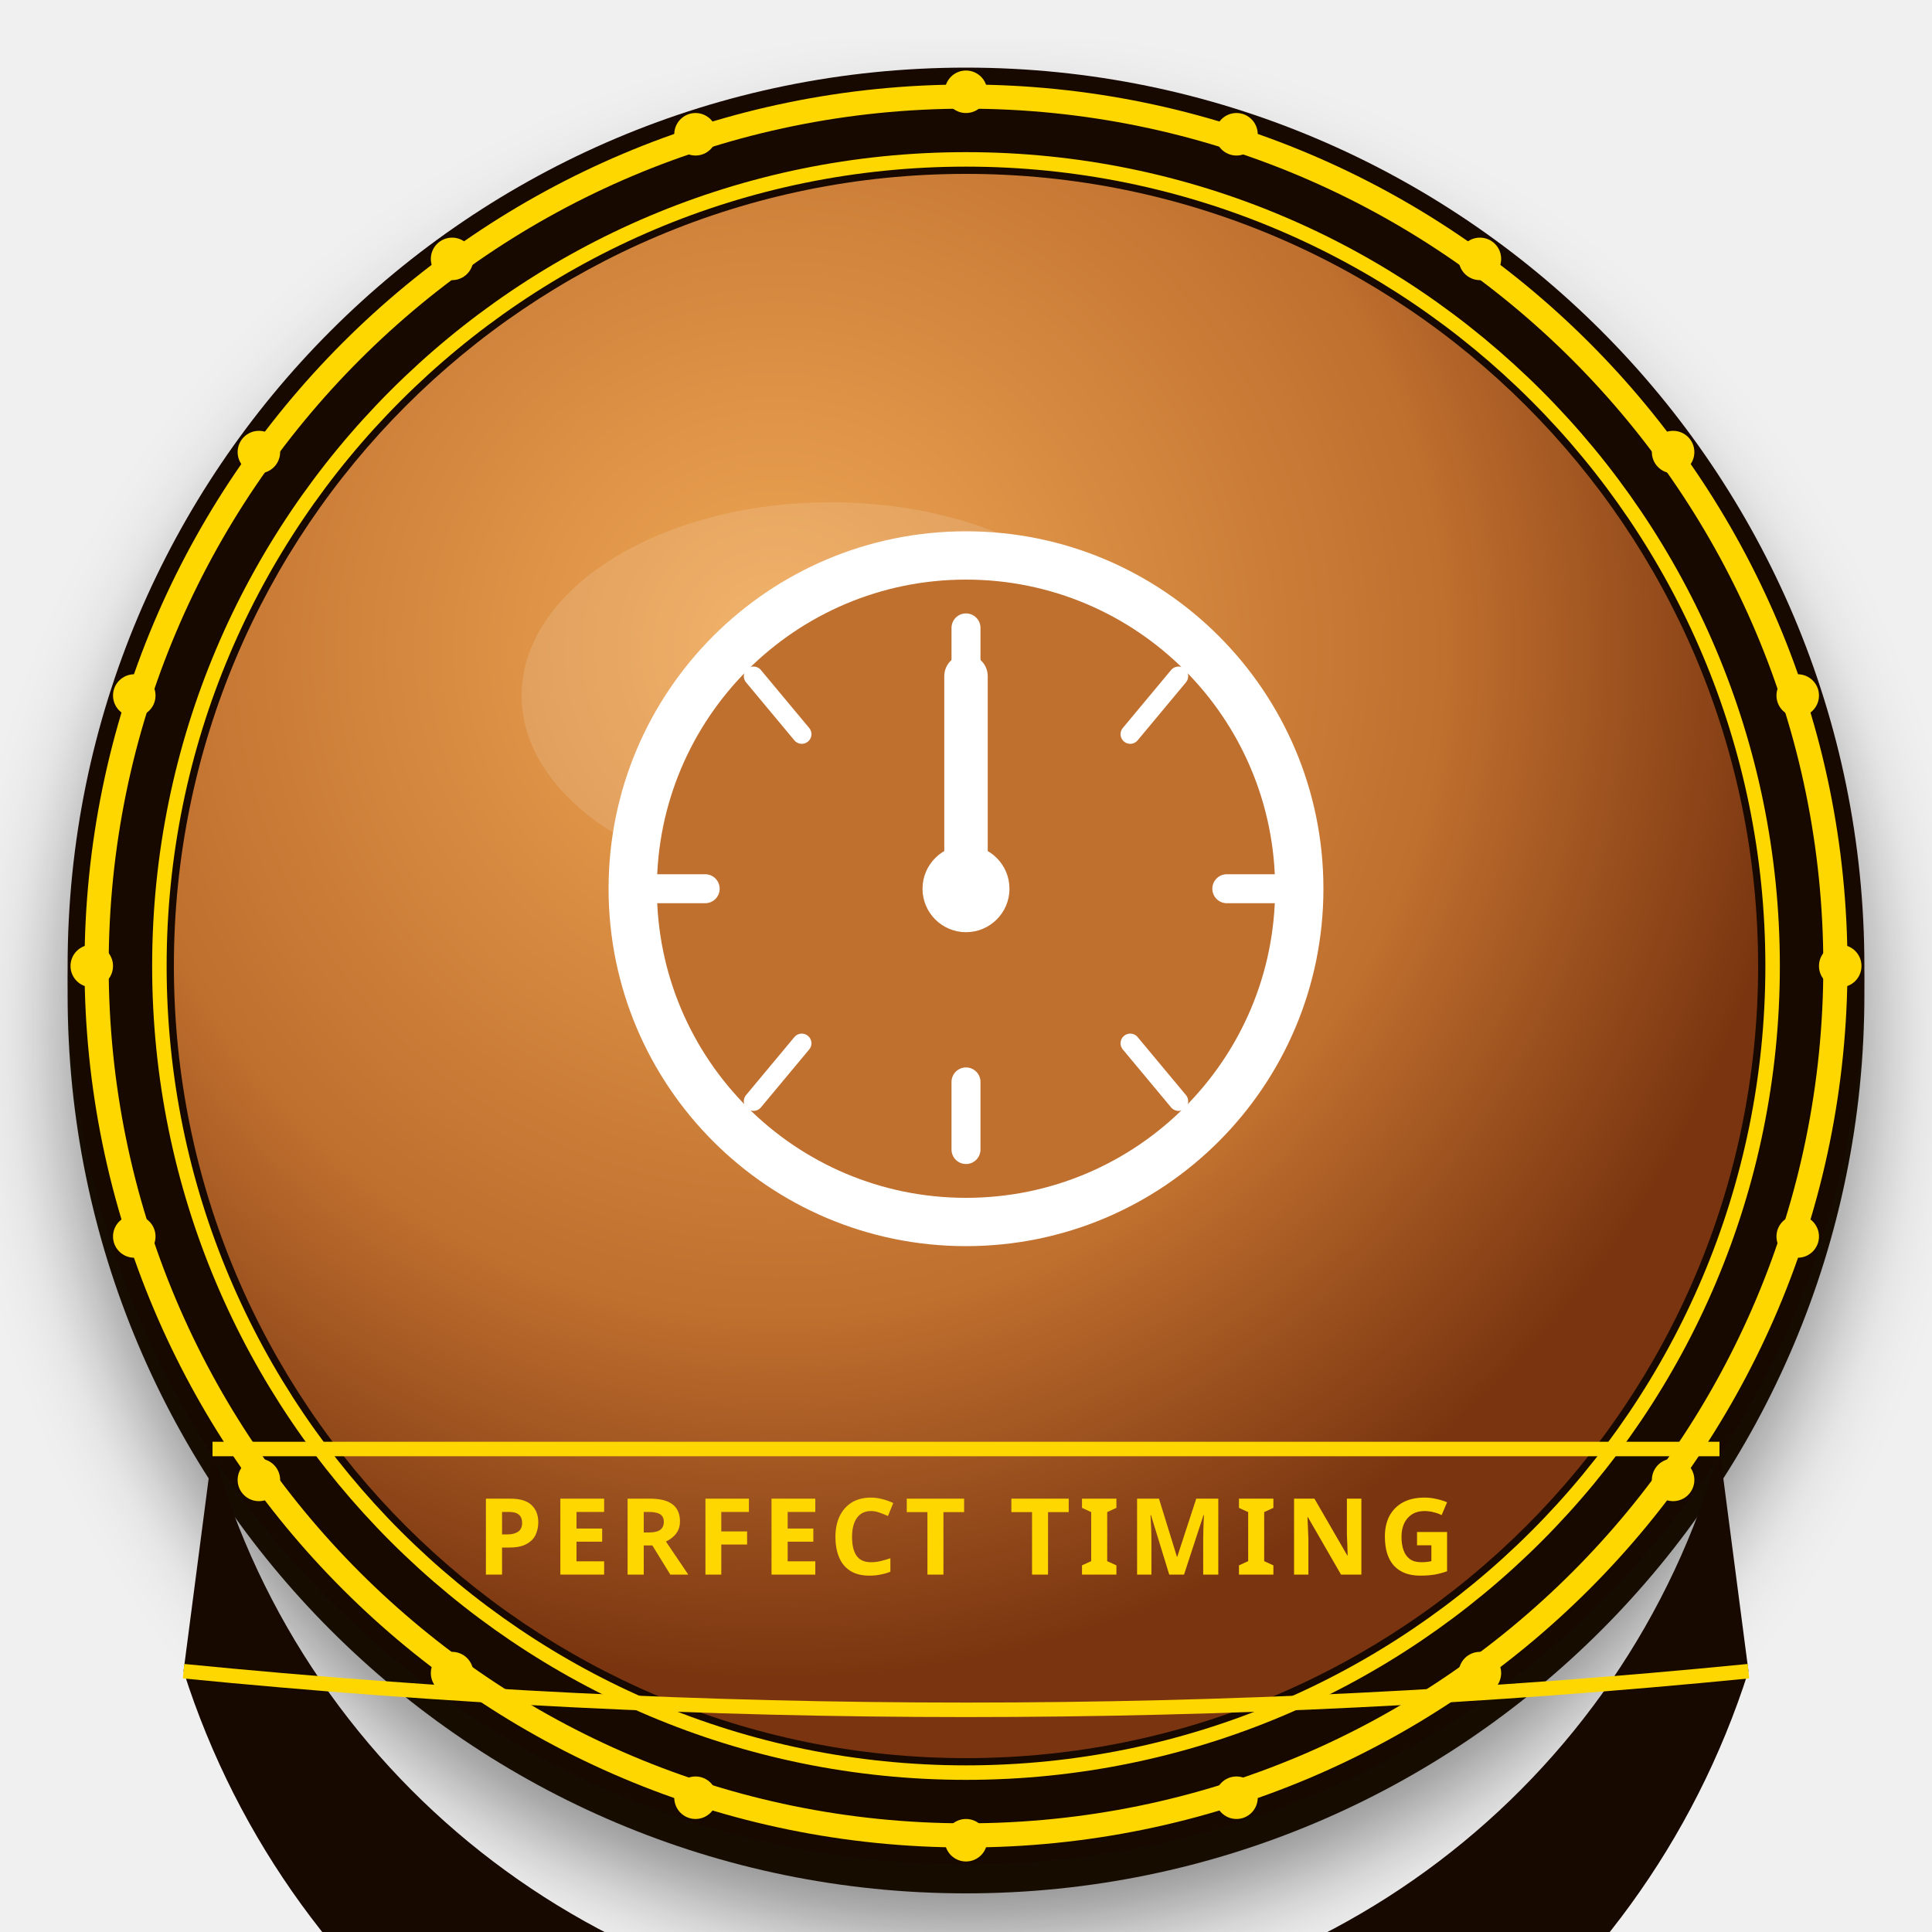
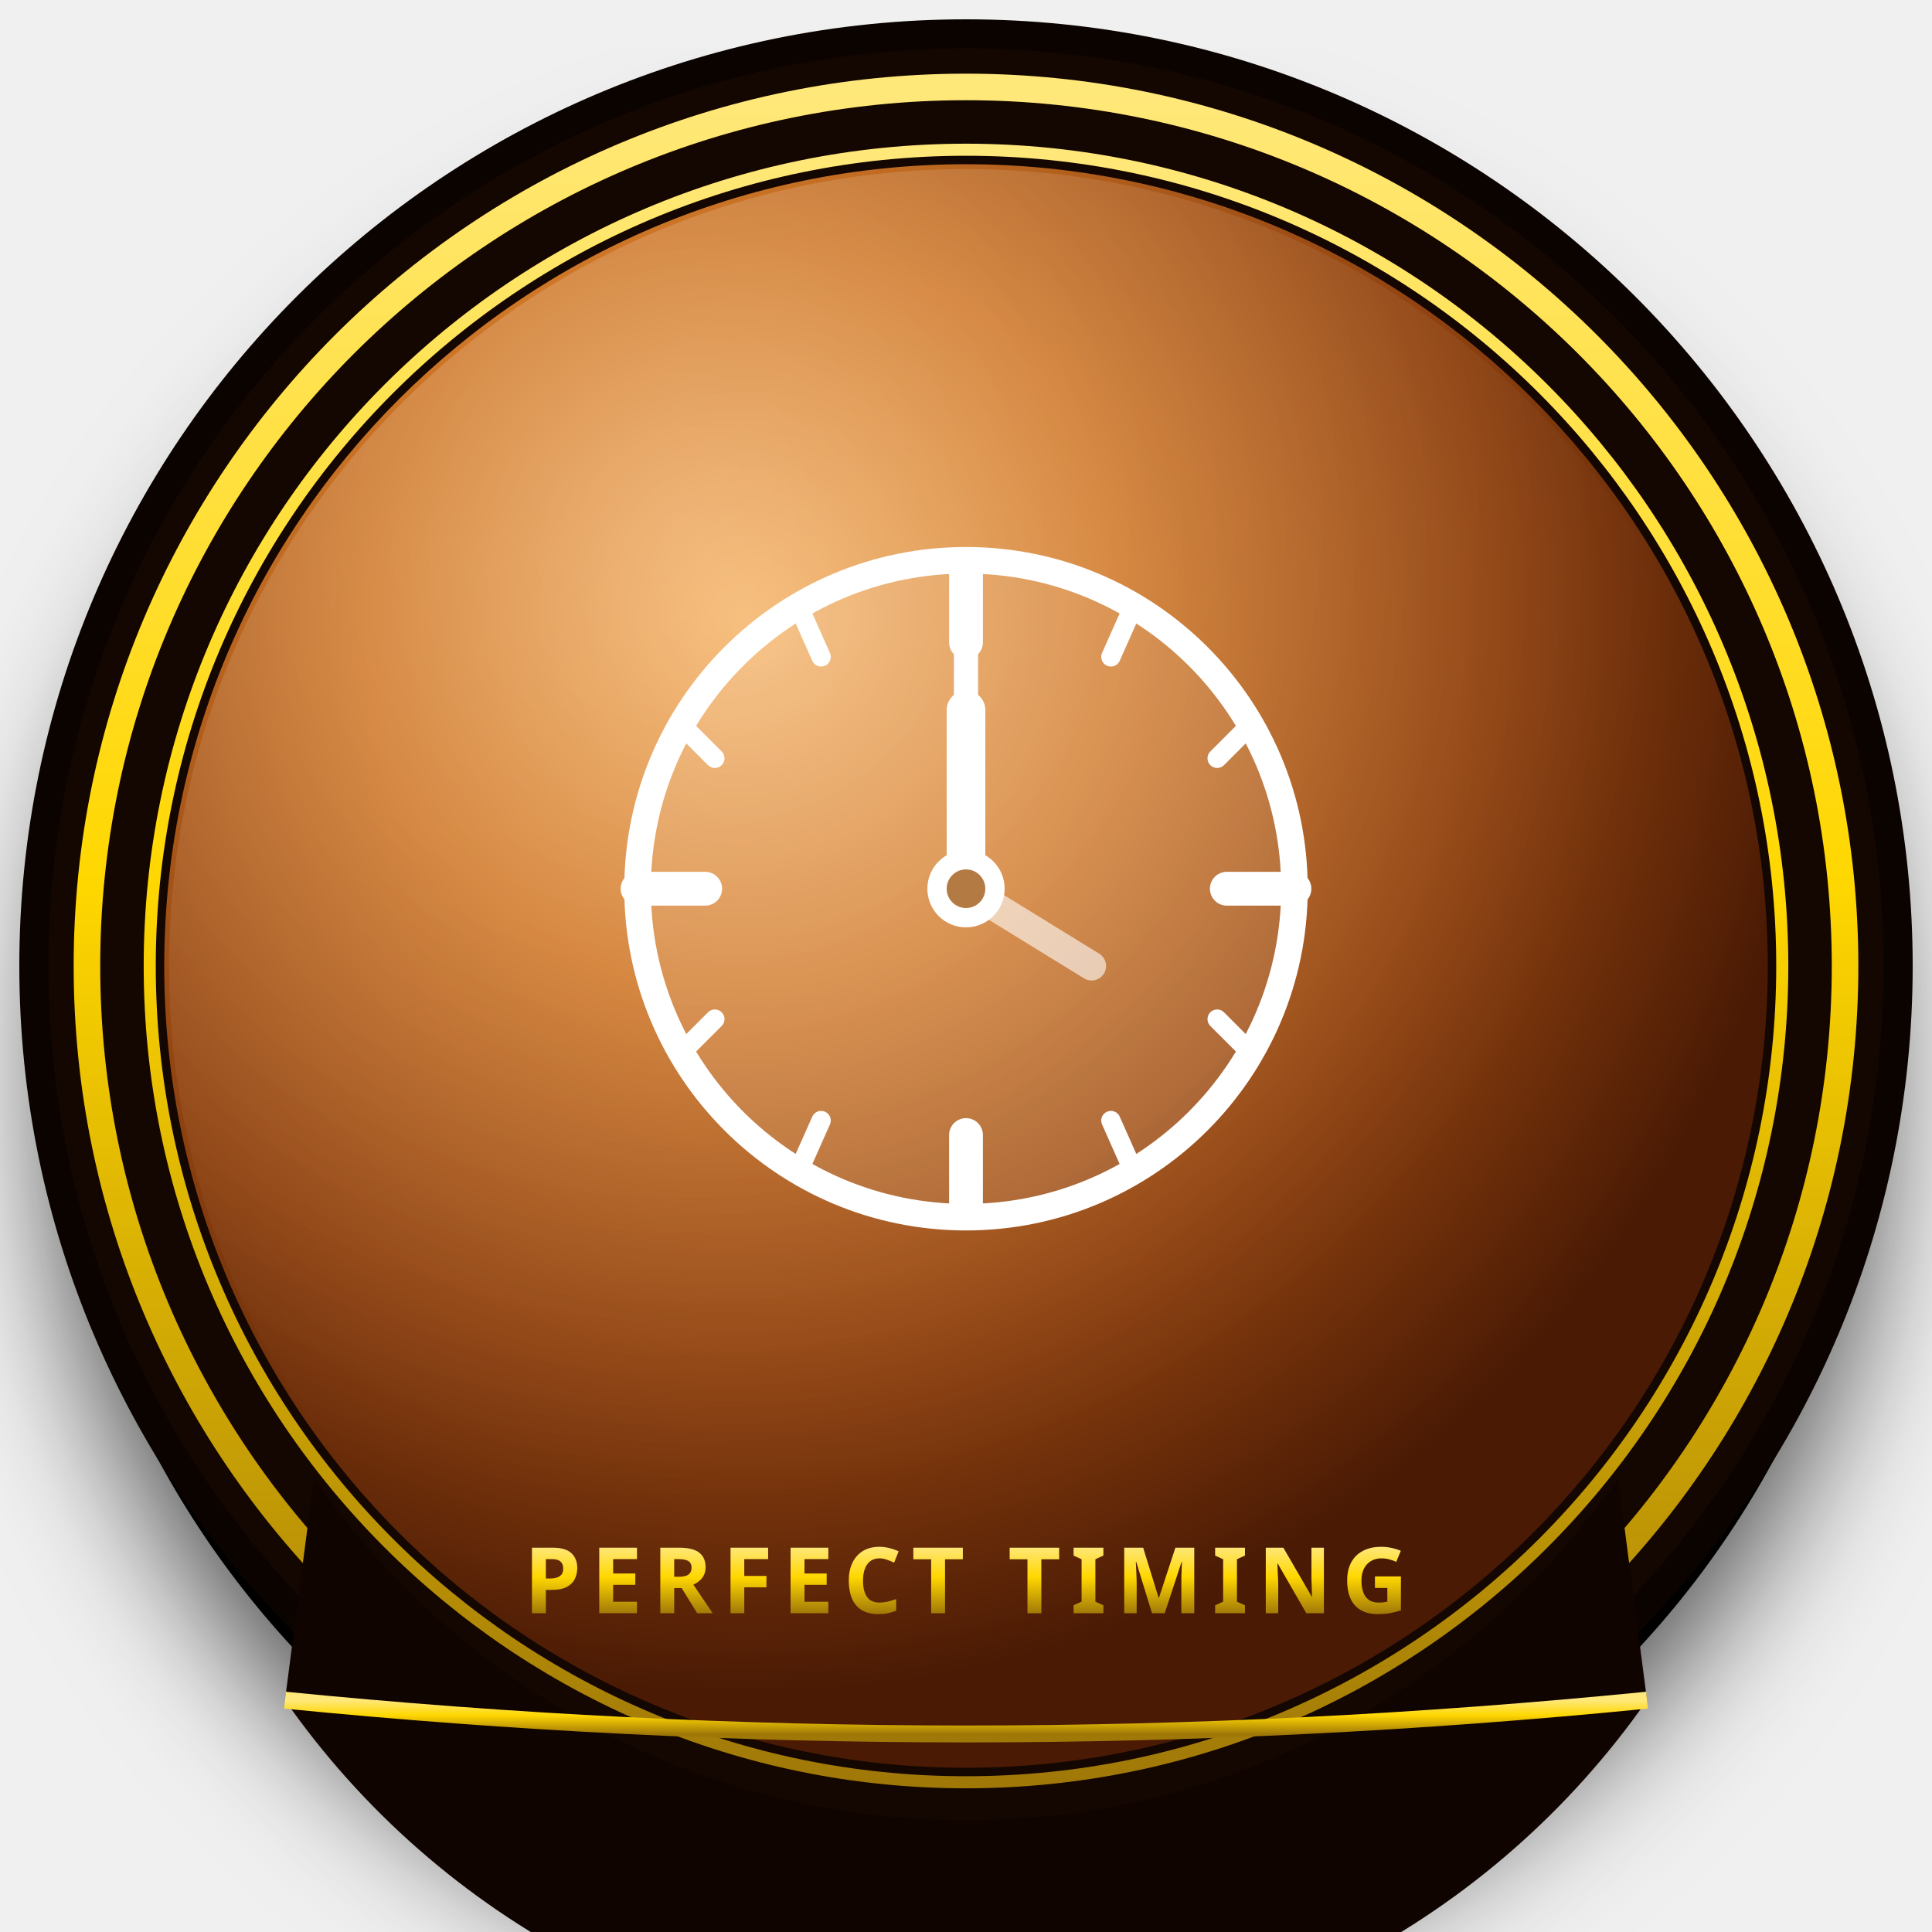
- <svg xmlns="http://www.w3.org/2000/svg" width="200" height="200" viewBox="0 0 200 200">
+ <svg xmlns="http://www.w3.org/2000/svg" width="400" height="400" viewBox="0 0 400 400">
  <defs>
-     <radialGradient id="bg" cx="38%" cy="30%" r="65%">
-       <stop offset="0%" stop-color="#F0A855" />
-       <stop offset="65%" stop-color="#BF6F2E" />
-       <stop offset="100%" stop-color="#7A3510" />
+     <radialGradient id="bgG_perfect_timing" cx="36%" cy="28%" r="68%">
+       <stop offset="0%" stop-color="#F5B060" />
+       <stop offset="35%" stop-color="#D07828" />
+       <stop offset="70%" stop-color="#8F4210" />
+       <stop offset="100%" stop-color="#4A1A04" />
    </radialGradient>
-     <filter id="sh">
-       <feDropShadow dx="0" dy="4" stdDeviation="5" flood-color="#00000070" />
+     <radialGradient id="sheenG_perfect_timing" cx="32%" cy="22%" r="62%">
+       <stop offset="0%" stop-color="rgba(255,255,255,0.22)" />
+       <stop offset="100%" stop-color="rgba(255,255,255,0)" />
+     </radialGradient>
+     <linearGradient id="goldG_perfect_timing" x1="0%" y1="0%" x2="0%" y2="100%">
+       <stop offset="0%" stop-color="#FFE87A" />
+       <stop offset="45%" stop-color="#FFD700" />
+       <stop offset="100%" stop-color="#A07808" />
+     </linearGradient>
+     <filter id="shF_perfect_timing" x="-25%" y="-25%" width="150%" height="150%">
+       <feDropShadow dx="0" dy="10" stdDeviation="14" flood-color="#000000" flood-opacity="0.7" />
    </filter>
-     <clipPath id="cc">
-       <circle cx="100" cy="100" r="82" />
+     <filter id="innerGlow_perfect_timing">
+       <feGaussianBlur in="SourceGraphic" stdDeviation="3" result="blur" />
+       <feComposite in="SourceGraphic" in2="blur" operator="over" />
+     </filter>
+     <clipPath id="ccG_perfect_timing">
+       <circle cx="200" cy="200" r="165" />
    </clipPath>
  </defs>
-   <circle cx="100" cy="103" r="93" fill="#170800" filter="url(#sh)" />
-   <circle cx="100" cy="100" r="93" fill="#170800" />
-   <circle cx="100" cy="100" r="90" fill="none" stroke="#FFD700" stroke-width="2.5" />
-   <circle cx="100.0" cy="9.5" r="2.2" fill="#FFD700" />
-   <circle cx="128.0" cy="13.9" r="2.2" fill="#FFD700" />
-   <circle cx="153.2" cy="26.8" r="2.2" fill="#FFD700" />
-   <circle cx="173.2" cy="46.8" r="2.2" fill="#FFD700" />
-   <circle cx="186.1" cy="72.0" r="2.2" fill="#FFD700" />
-   <circle cx="190.5" cy="100.0" r="2.2" fill="#FFD700" />
-   <circle cx="186.1" cy="128.0" r="2.2" fill="#FFD700" />
-   <circle cx="173.2" cy="153.2" r="2.2" fill="#FFD700" />
-   <circle cx="153.2" cy="173.2" r="2.2" fill="#FFD700" />
-   <circle cx="128.0" cy="186.1" r="2.2" fill="#FFD700" />
-   <circle cx="100.0" cy="190.5" r="2.2" fill="#FFD700" />
-   <circle cx="72.0" cy="186.1" r="2.2" fill="#FFD700" />
-   <circle cx="46.8" cy="173.2" r="2.2" fill="#FFD700" />
-   <circle cx="26.8" cy="153.2" r="2.2" fill="#FFD700" />
-   <circle cx="13.9" cy="128.0" r="2.2" fill="#FFD700" />
-   <circle cx="9.5" cy="100.0" r="2.2" fill="#FFD700" />
-   <circle cx="13.9" cy="72.0" r="2.2" fill="#FFD700" />
-   <circle cx="26.8" cy="46.8" r="2.2" fill="#FFD700" />
-   <circle cx="46.8" cy="26.8" r="2.2" fill="#FFD700" />
-   <circle cx="72.0" cy="13.9" r="2.2" fill="#FFD700" />
-   <circle cx="100" cy="100" r="83.5" fill="none" stroke="#FFD700" stroke-width="1.5" />
-   <circle cx="100" cy="100" r="82" fill="url(#bg)" />
-   <ellipse cx="86" cy="72" rx="32" ry="20" fill="rgba(255,255,255,0.13)" clip-path="url(#cc)" />
+   <circle cx="200" cy="212" r="190" fill="#050200" filter="url(#shF_perfect_timing)" />
+   <circle cx="200" cy="200" r="196" fill="#0A0300" />
+   <circle cx="200" cy="200" r="190" fill="#140600" />
+   <circle cx="200" cy="200" r="182" fill="none" stroke="url(#goldG_perfect_timing)" stroke-width="5.5" />
+   <circle cx="200.0" cy="20.0" r="4.5" fill="url(#goldGperfect_timing)" />
+   <circle cx="246.6" cy="26.1" r="4.5" fill="url(#goldGperfect_timing)" />
+   <circle cx="290.0" cy="44.1" r="4.5" fill="url(#goldGperfect_timing)" />
+   <circle cx="327.3" cy="72.7" r="4.5" fill="url(#goldGperfect_timing)" />
+   <circle cx="355.9" cy="110.0" r="4.5" fill="url(#goldGperfect_timing)" />
+   <circle cx="373.9" cy="153.4" r="4.5" fill="url(#goldGperfect_timing)" />
+   <circle cx="380.0" cy="200.0" r="4.5" fill="url(#goldGperfect_timing)" />
+   <circle cx="373.9" cy="246.6" r="4.5" fill="url(#goldGperfect_timing)" />
+   <circle cx="355.9" cy="290.0" r="4.5" fill="url(#goldGperfect_timing)" />
+   <circle cx="327.3" cy="327.3" r="4.5" fill="url(#goldGperfect_timing)" />
+   <circle cx="290.0" cy="355.9" r="4.5" fill="url(#goldGperfect_timing)" />
+   <circle cx="246.6" cy="373.9" r="4.5" fill="url(#goldGperfect_timing)" />
+   <circle cx="200.0" cy="380.0" r="4.5" fill="url(#goldGperfect_timing)" />
+   <circle cx="153.4" cy="373.9" r="4.5" fill="url(#goldGperfect_timing)" />
+   <circle cx="110.0" cy="355.9" r="4.5" fill="url(#goldGperfect_timing)" />
+   <circle cx="72.7" cy="327.3" r="4.5" fill="url(#goldGperfect_timing)" />
+   <circle cx="44.1" cy="290.0" r="4.5" fill="url(#goldGperfect_timing)" />
+   <circle cx="26.1" cy="246.6" r="4.5" fill="url(#goldGperfect_timing)" />
+   <circle cx="20.0" cy="200.0" r="4.5" fill="url(#goldGperfect_timing)" />
+   <circle cx="26.1" cy="153.4" r="4.5" fill="url(#goldGperfect_timing)" />
+   <circle cx="44.1" cy="110.0" r="4.5" fill="url(#goldGperfect_timing)" />
+   <circle cx="72.7" cy="72.7" r="4.5" fill="url(#goldGperfect_timing)" />
+   <circle cx="110.0" cy="44.1" r="4.5" fill="url(#goldGperfect_timing)" />
+   <circle cx="153.4" cy="26.1" r="4.5" fill="url(#goldGperfect_timing)" />
+   <circle cx="200" cy="200" r="169" fill="none" stroke="url(#goldG_perfect_timing)" stroke-width="2.5" />
+   <circle cx="200" cy="200" r="166" fill="url(#bgG_perfect_timing)" />
+   <circle cx="200" cy="200" r="166" fill="url(#sheenG_perfect_timing)" clip-path="url(#ccG_perfect_timing)" />
  <g stroke-linecap="round" stroke-linejoin="round">
-     <circle cx="100" cy="92" r="37" fill="white" />
-     <circle cx="100" cy="92" r="32" fill="#BF6F2E" />
-     <line x1="100" y1="65" x2="100" y2="72" stroke="white" stroke-width="3" stroke-linecap="round" />
-     <line x1="100" y1="112" x2="100" y2="119" stroke="white" stroke-width="3" stroke-linecap="round" />
-     <line x1="127" y1="92" x2="134" y2="92" stroke="white" stroke-width="3" stroke-linecap="round" />
-     <line x1="66" y1="92" x2="73" y2="92" stroke="white" stroke-width="3" stroke-linecap="round" />
-     <line x1="122" y1="70" x2="117" y2="76" stroke="white" stroke-width="2" stroke-linecap="round" />
-     <line x1="122" y1="114" x2="117" y2="108" stroke="white" stroke-width="2" stroke-linecap="round" />
-     <line x1="78" y1="70" x2="83" y2="76" stroke="white" stroke-width="2" stroke-linecap="round" />
-     <line x1="78" y1="114" x2="83" y2="108" stroke="white" stroke-width="2" stroke-linecap="round" />
-     <line x1="100" y1="92" x2="100" y2="70" stroke="white" stroke-width="4.5" stroke-linecap="round" />
-     <line x1="100" y1="92" x2="100" y2="65" stroke="white" stroke-width="2.5" stroke-linecap="round" />
-     <circle cx="100" cy="92" r="4.5" fill="white" />
+     <circle cx="200" cy="184" r="68" fill="rgba(255,255,255,0.1)" stroke="white" stroke-width="5.5" />
+     <line x1="200" y1="119" x2="200" y2="133" stroke="white" stroke-width="7" stroke-linecap="round" />
+     <line x1="268" y1="184" x2="254" y2="184" stroke="white" stroke-width="7" stroke-linecap="round" />
+     <line x1="200" y1="249" x2="200" y2="235" stroke="white" stroke-width="7" stroke-linecap="round" />
+     <line x1="132" y1="184" x2="146" y2="184" stroke="white" stroke-width="7" stroke-linecap="round" />
+     <line x1="234" y1="127" x2="230" y2="136" stroke="white" stroke-width="4" stroke-linecap="round" />
+     <line x1="259" y1="150" x2="252" y2="157" stroke="white" stroke-width="4" stroke-linecap="round" />
+     <line x1="259" y1="218" x2="252" y2="211" stroke="white" stroke-width="4" stroke-linecap="round" />
+     <line x1="234" y1="241" x2="230" y2="232" stroke="white" stroke-width="4" stroke-linecap="round" />
+     <line x1="166" y1="127" x2="170" y2="136" stroke="white" stroke-width="4" stroke-linecap="round" />
+     <line x1="141" y1="150" x2="148" y2="157" stroke="white" stroke-width="4" stroke-linecap="round" />
+     <line x1="141" y1="218" x2="148" y2="211" stroke="white" stroke-width="4" stroke-linecap="round" />
+     <line x1="166" y1="241" x2="170" y2="232" stroke="white" stroke-width="4" stroke-linecap="round" />
+     <line x1="200" y1="184" x2="200" y2="147" stroke="white" stroke-width="8" stroke-linecap="round" />
+     <line x1="200" y1="184" x2="200" y2="132" stroke="white" stroke-width="5" stroke-linecap="round" />
+     <line x1="200" y1="184" x2="226" y2="200" stroke="white" stroke-width="6" stroke-linecap="round" opacity="0.6" />
+     <circle cx="200" cy="184" r="8" fill="white" />
+     <circle cx="200" cy="184" r="4" fill="rgba(160,90,20,0.8)" />
  </g>
-   <path d="M 22 150 A 81 81 0 0 0 178 150 L 181 173 A 85 85 0 0 1 19 173 Z" fill="#170800" />
-   <line x1="22" y1="150" x2="178" y2="150" stroke="#FFD700" stroke-width="1.5" />
-   <path d="M 19 173 Q 100 181 181 173" fill="none" stroke="#FFD700" stroke-width="1.5" />
-   <text x="100" y="163" text-anchor="middle" fill="#FFD700" font-family="Arial Black,Impact,sans-serif" font-size="11" font-weight="900" letter-spacing="0.8">PERFECT TIMING</text>
+   <path d="M 65 306 A 164 164 0 0 0 335 306 L 341 352 A 172 172 0 0 1 59 352 Z" fill="#100400" />
+   <line x1="65" y1="306" x2="335" y2="306" stroke="url(#goldG_perfect_timing)" stroke-width="3.5" />
+   <path d="M 59 352 Q 200 366 341 352" fill="none" stroke="url(#goldG_perfect_timing)" stroke-width="3.5" />
+   <text x="200" y="334" text-anchor="middle" fill="url(#goldG_perfect_timing)" font-family="Arial Black,Impact,sans-serif" font-size="19" font-weight="900" letter-spacing="2">PERFECT TIMING</text>
</svg>
